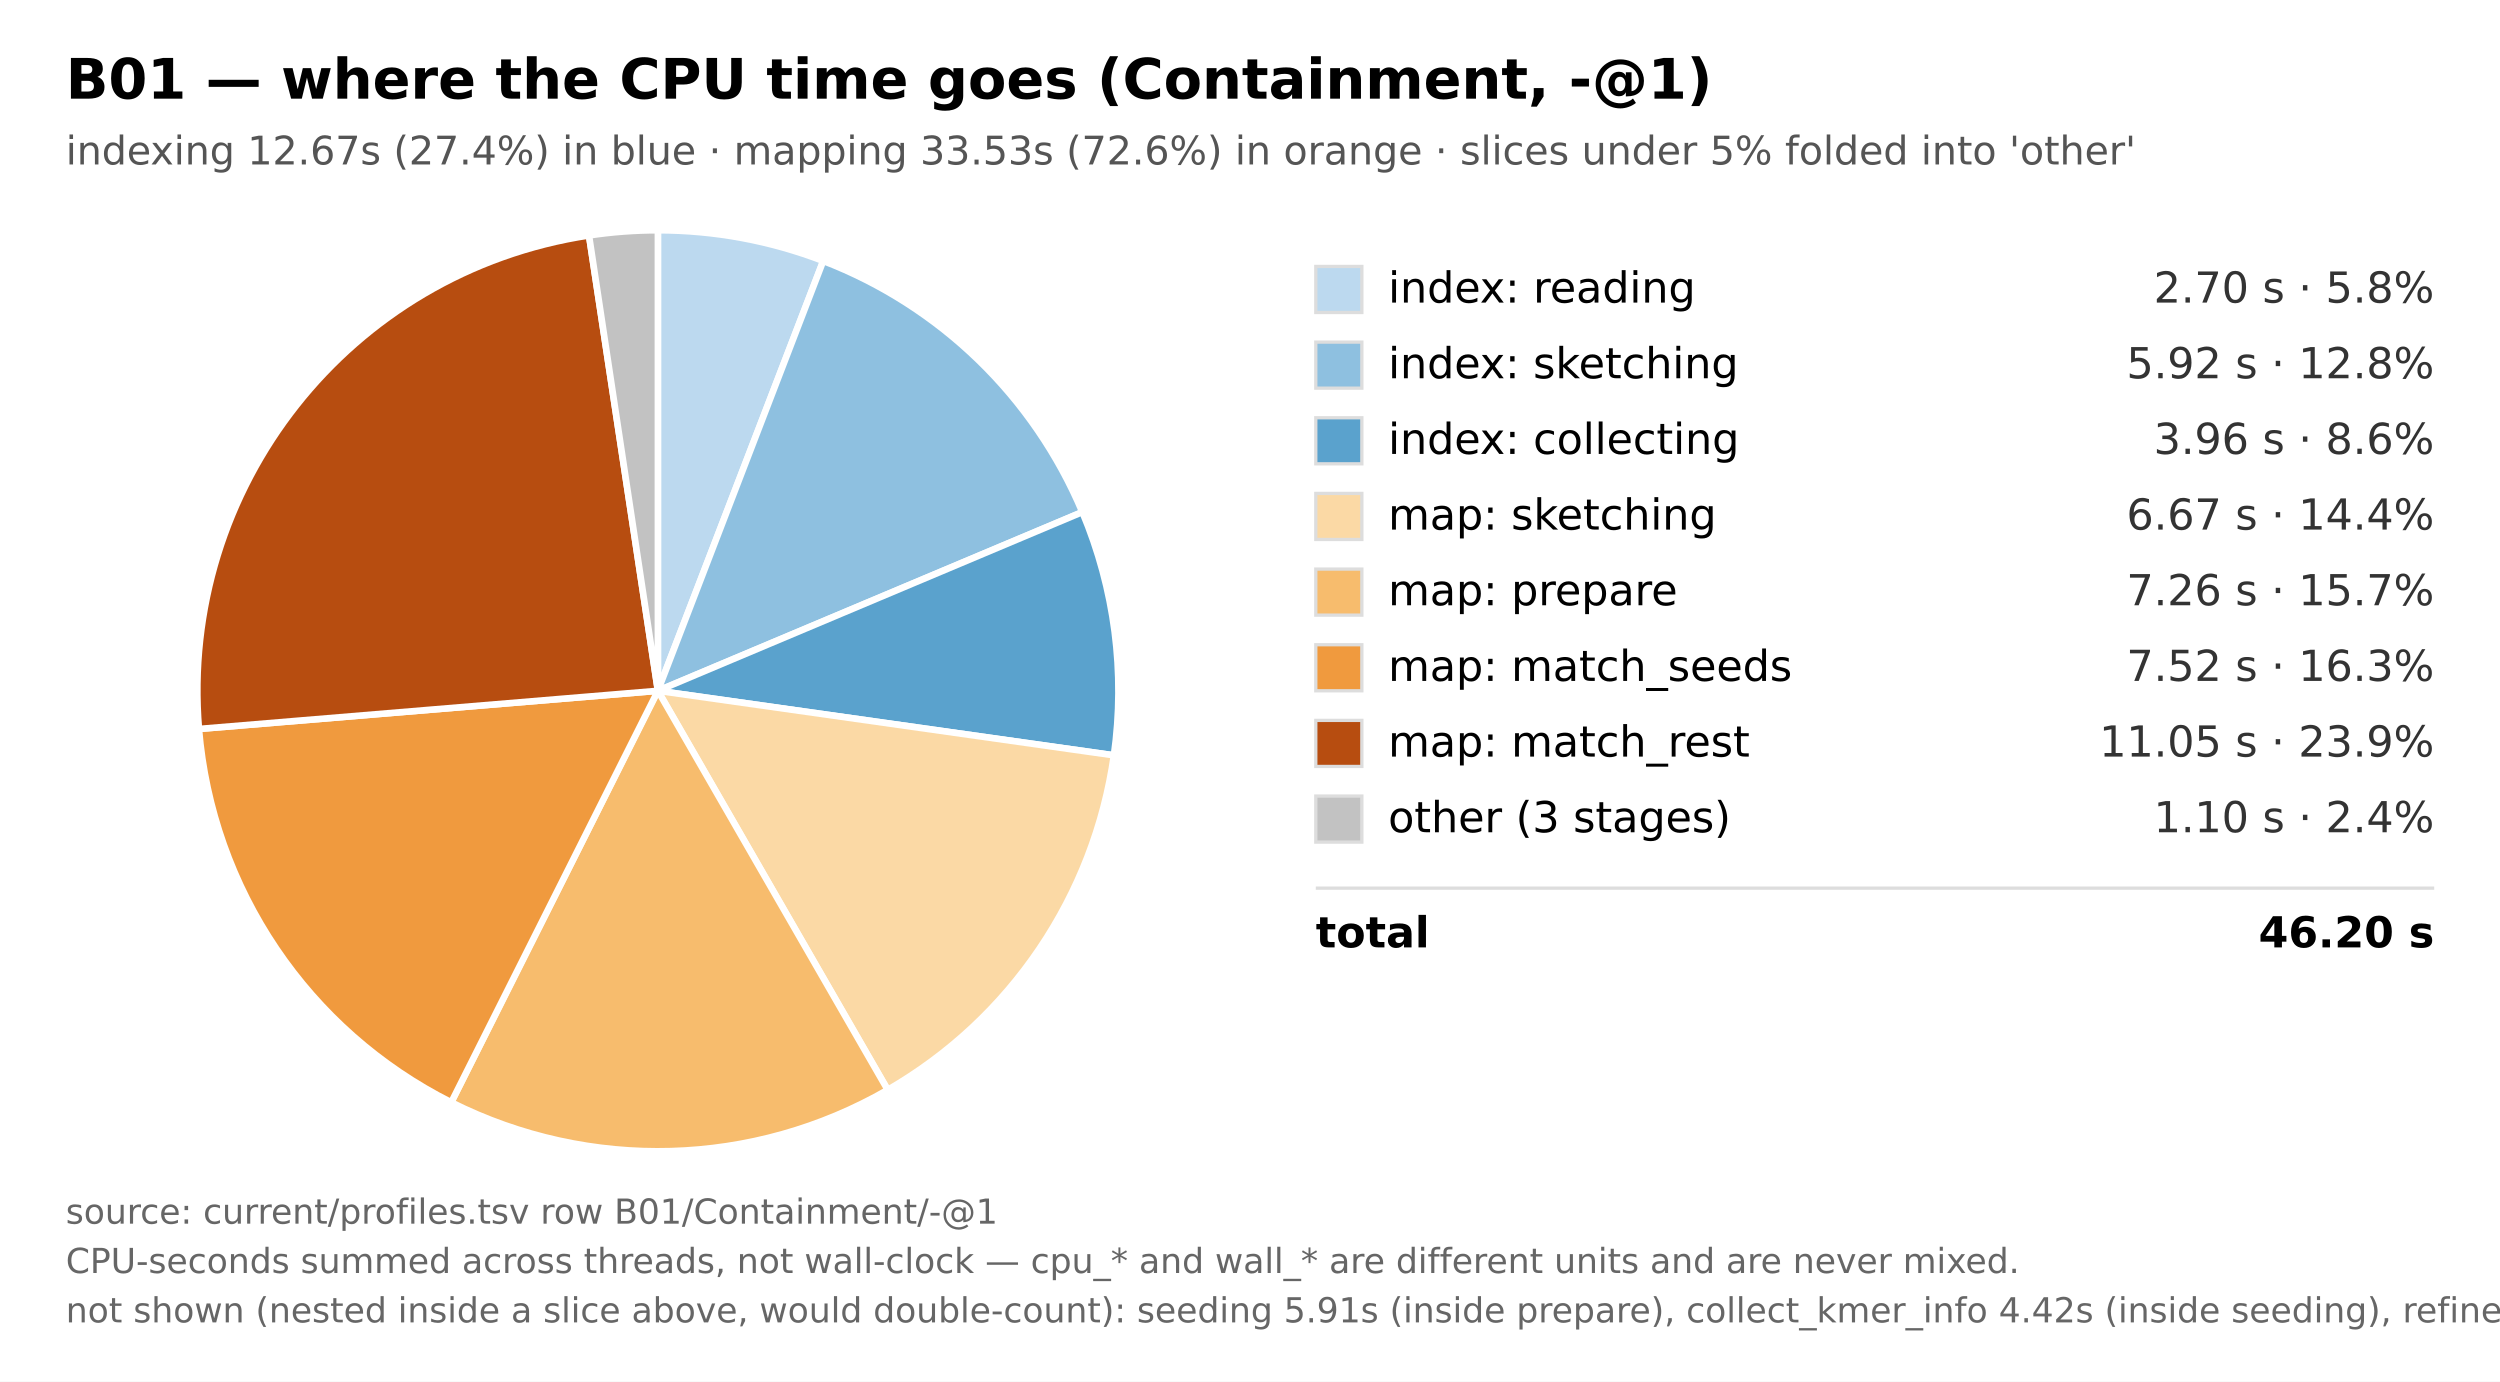
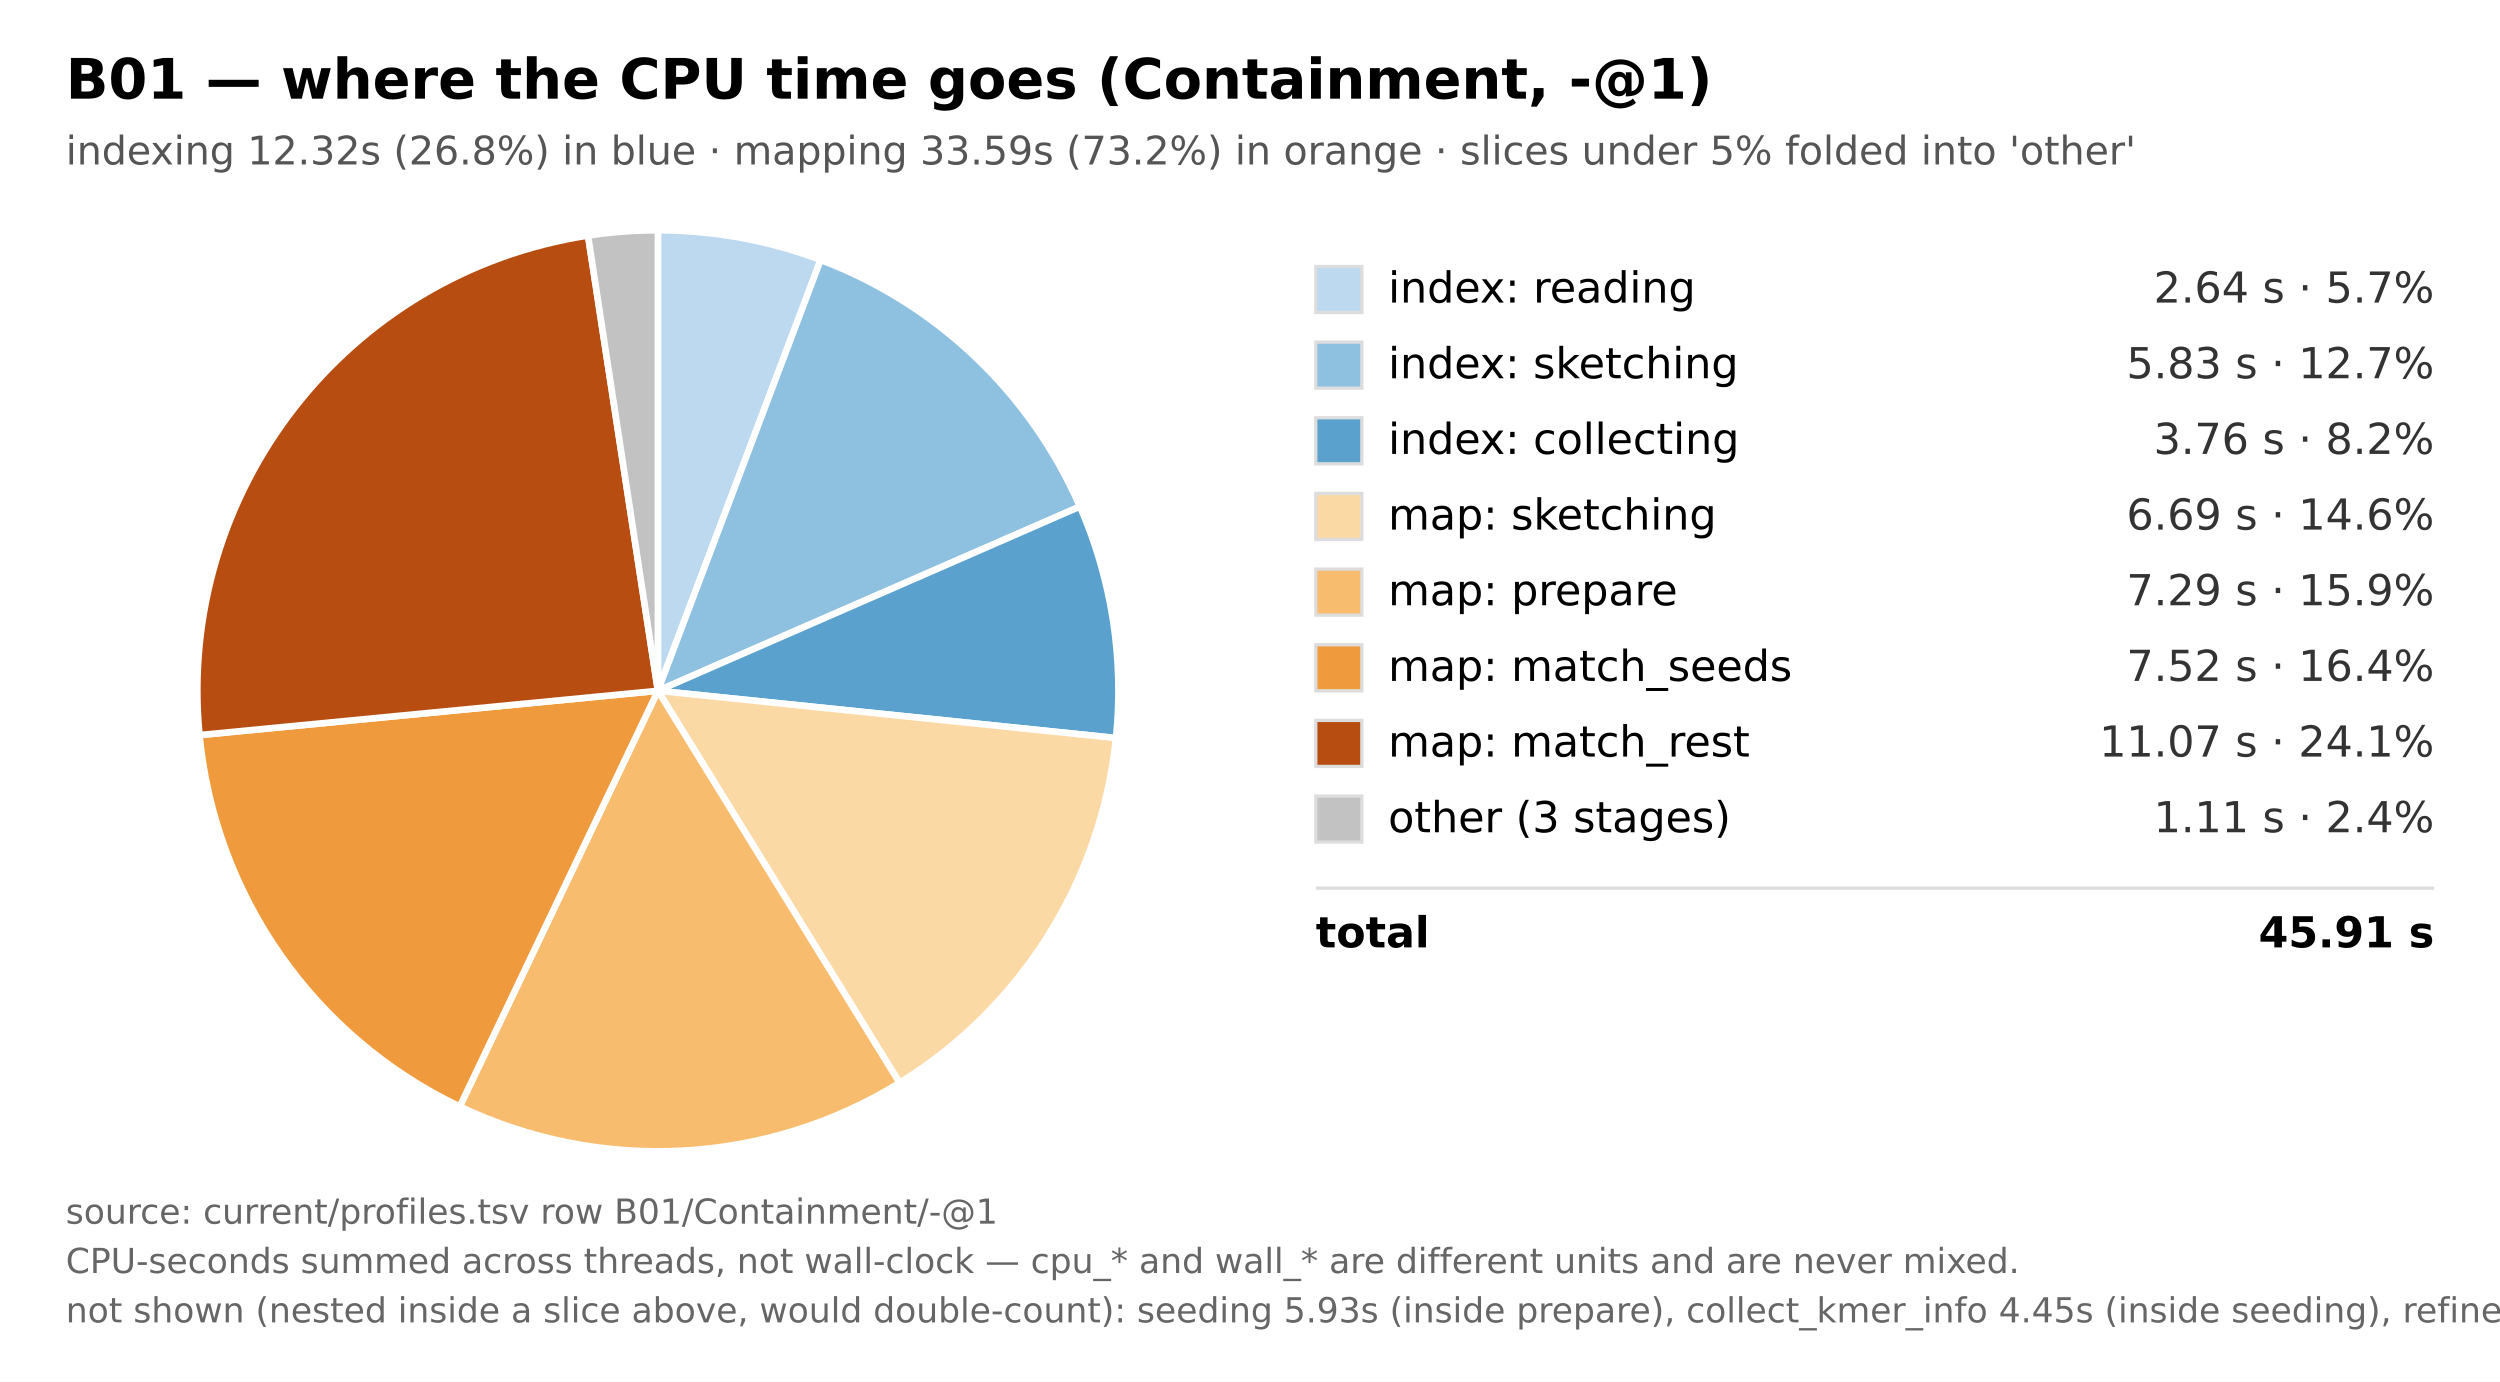
<svg xmlns="http://www.w3.org/2000/svg" width="760" height="420" viewBox="0 0 760 420" font-family="DejaVu Sans, Helvetica, Arial, sans-serif">
  <rect width="760" height="420" fill="#ffffff" />
  <text x="20" y="30" font-size="17" font-weight="bold">B01 — where the CPU time goes (Containment, -@1)</text>
-   <text x="20" y="50" font-size="12" fill="#555555">indexing 12.67s (27.4%) in blue · mapping 33.53s (72.6%) in orange · slices under 5% folded into 'other'</text>
-   <path d="M 200.00,210.00 L 200.00,70.00 A 140.00,140.00 0 0,1 250.26,79.33 Z" fill="#bcd9ef" stroke="#ffffff" stroke-width="2" />
-   <path d="M 200.00,210.00 L 250.26,79.33 A 140.00,140.00 0 0,1 329.03,155.67 Z" fill="#8ec0e0" stroke="#ffffff" stroke-width="2" />
-   <path d="M 200.00,210.00 L 329.03,155.67 A 140.00,140.00 0 0,1 338.62,229.62 Z" fill="#5aa2cd" stroke="#ffffff" stroke-width="2" />
-   <path d="M 200.00,210.00 L 338.62,229.62 A 140.00,140.00 0 0,1 269.86,331.32 Z" fill="#fbd9a5" stroke="#ffffff" stroke-width="2" />
-   <path d="M 200.00,210.00 L 269.86,331.32 A 140.00,140.00 0 0,1 137.18,335.11 Z" fill="#f7bc6d" stroke="#ffffff" stroke-width="2" />
-   <path d="M 200.00,210.00 L 137.18,335.11 A 140.00,140.00 0 0,1 60.48,221.60 Z" fill="#f09a3e" stroke="#ffffff" stroke-width="2" />
-   <path d="M 200.00,210.00 L 60.48,221.60 A 140.00,140.00 0 0,1 179.06,71.58 Z" fill="#b74d10" stroke="#ffffff" stroke-width="2" />
-   <path d="M 200.00,210.00 L 179.06,71.58 A 140.00,140.00 0 0,1 200.00,70.00 Z" fill="#c2c2c2" stroke="#ffffff" stroke-width="2" />
+   <text x="20" y="50" font-size="12" fill="#555555">indexing 12.32s (26.8%) in blue · mapping 33.59s (73.2%) in orange · slices under 5% folded into 'other'</text>
+   <path d="M 200.00,210.00 L 200.00,70.00 A 140.00,140.00 0 0,1 249.47,79.03 Z" fill="#bcd9ef" stroke="#ffffff" stroke-width="2" />
+   <path d="M 200.00,210.00 L 249.47,79.03 A 140.00,140.00 0 0,1 328.31,153.99 Z" fill="#8ec0e0" stroke="#ffffff" stroke-width="2" />
+   <path d="M 200.00,210.00 L 328.31,153.99 A 140.00,140.00 0 0,1 339.26,224.37 Z" fill="#5aa2cd" stroke="#ffffff" stroke-width="2" />
+   <path d="M 200.00,210.00 L 339.26,224.37 A 140.00,140.00 0 0,1 273.46,329.18 Z" fill="#fbd9a5" stroke="#ffffff" stroke-width="2" />
+   <path d="M 200.00,210.00 L 273.46,329.18 A 140.00,140.00 0 0,1 139.76,336.38 Z" fill="#f7bc6d" stroke="#ffffff" stroke-width="2" />
+   <path d="M 200.00,210.00 L 139.76,336.38 A 140.00,140.00 0 0,1 60.65,223.46 Z" fill="#f09a3e" stroke="#ffffff" stroke-width="2" />
+   <path d="M 200.00,210.00 L 60.65,223.46 A 140.00,140.00 0 0,1 178.76,71.62 Z" fill="#b74d10" stroke="#ffffff" stroke-width="2" />
+   <path d="M 200.00,210.00 L 178.76,71.62 A 140.00,140.00 0 0,1 200.00,70.00 Z" fill="#c2c2c2" stroke="#ffffff" stroke-width="2" />
  <rect x="400" y="81" width="14" height="14" fill="#bcd9ef" stroke="#dddddd" stroke-width="1" />
  <text x="422" y="92" font-size="13">index: reading</text>
-   <text x="740" y="92" font-size="13" text-anchor="end" fill="#333333">2.70 s · 5.8%</text>
+   <text x="740" y="92" font-size="13" text-anchor="end" fill="#333333">2.64 s · 5.7%</text>
  <rect x="400" y="104" width="14" height="14" fill="#8ec0e0" stroke="#dddddd" stroke-width="1" />
  <text x="422" y="115" font-size="13">index: sketching</text>
-   <text x="740" y="115" font-size="13" text-anchor="end" fill="#333333">5.92 s · 12.8%</text>
+   <text x="740" y="115" font-size="13" text-anchor="end" fill="#333333">5.83 s · 12.7%</text>
  <rect x="400" y="127" width="14" height="14" fill="#5aa2cd" stroke="#dddddd" stroke-width="1" />
  <text x="422" y="138" font-size="13">index: collecting</text>
-   <text x="740" y="138" font-size="13" text-anchor="end" fill="#333333">3.96 s · 8.6%</text>
+   <text x="740" y="138" font-size="13" text-anchor="end" fill="#333333">3.76 s · 8.2%</text>
  <rect x="400" y="150" width="14" height="14" fill="#fbd9a5" stroke="#dddddd" stroke-width="1" />
  <text x="422" y="161" font-size="13">map: sketching</text>
-   <text x="740" y="161" font-size="13" text-anchor="end" fill="#333333">6.67 s · 14.4%</text>
+   <text x="740" y="161" font-size="13" text-anchor="end" fill="#333333">6.69 s · 14.6%</text>
  <rect x="400" y="173" width="14" height="14" fill="#f7bc6d" stroke="#dddddd" stroke-width="1" />
  <text x="422" y="184" font-size="13">map: prepare</text>
-   <text x="740" y="184" font-size="13" text-anchor="end" fill="#333333">7.26 s · 15.7%</text>
+   <text x="740" y="184" font-size="13" text-anchor="end" fill="#333333">7.29 s · 15.9%</text>
  <rect x="400" y="196" width="14" height="14" fill="#f09a3e" stroke="#dddddd" stroke-width="1" />
  <text x="422" y="207" font-size="13">map: match_seeds</text>
-   <text x="740" y="207" font-size="13" text-anchor="end" fill="#333333">7.52 s · 16.3%</text>
+   <text x="740" y="207" font-size="13" text-anchor="end" fill="#333333">7.52 s · 16.4%</text>
  <rect x="400" y="219" width="14" height="14" fill="#b74d10" stroke="#dddddd" stroke-width="1" />
  <text x="422" y="230" font-size="13">map: match_rest</text>
-   <text x="740" y="230" font-size="13" text-anchor="end" fill="#333333">11.05 s · 23.9%</text>
+   <text x="740" y="230" font-size="13" text-anchor="end" fill="#333333">11.07 s · 24.1%</text>
  <rect x="400" y="242" width="14" height="14" fill="#c2c2c2" stroke="#dddddd" stroke-width="1" />
  <text x="422" y="253" font-size="13">other (3 stages)</text>
-   <text x="740" y="253" font-size="13" text-anchor="end" fill="#333333">1.10 s · 2.4%</text>
+   <text x="740" y="253" font-size="13" text-anchor="end" fill="#333333">1.11 s · 2.4%</text>
  <line x1="400" y1="270" x2="740" y2="270" stroke="#dddddd" />
  <text x="400" y="288" font-size="13" font-weight="bold">total</text>
-   <text x="740" y="288" font-size="13" text-anchor="end" font-weight="bold">46.20 s</text>
+   <text x="740" y="288" font-size="13" text-anchor="end" font-weight="bold">45.91 s</text>
  <text x="20" y="372" font-size="10.5" fill="#666666">source: current/profiles.tsv row B01/Containment/-@1</text>
  <text x="20" y="387" font-size="10.5" fill="#666666">CPU-seconds summed across threads, not wall-clock — cpu_* and wall_* are different units and are never mixed.</text>
-   <text x="20" y="402" font-size="10.5" fill="#666666">not shown (nested inside a slice above, would double-count): seeding 5.91s (inside prepare), collect_kmer_info 4.42s (inside seeding), refine 7.63s (inside match_rest)</text>
+   <text x="20" y="402" font-size="10.5" fill="#666666">not shown (nested inside a slice above, would double-count): seeding 5.93s (inside prepare), collect_kmer_info 4.45s (inside seeding), refine 7.62s (inside match_rest)</text>
</svg>
